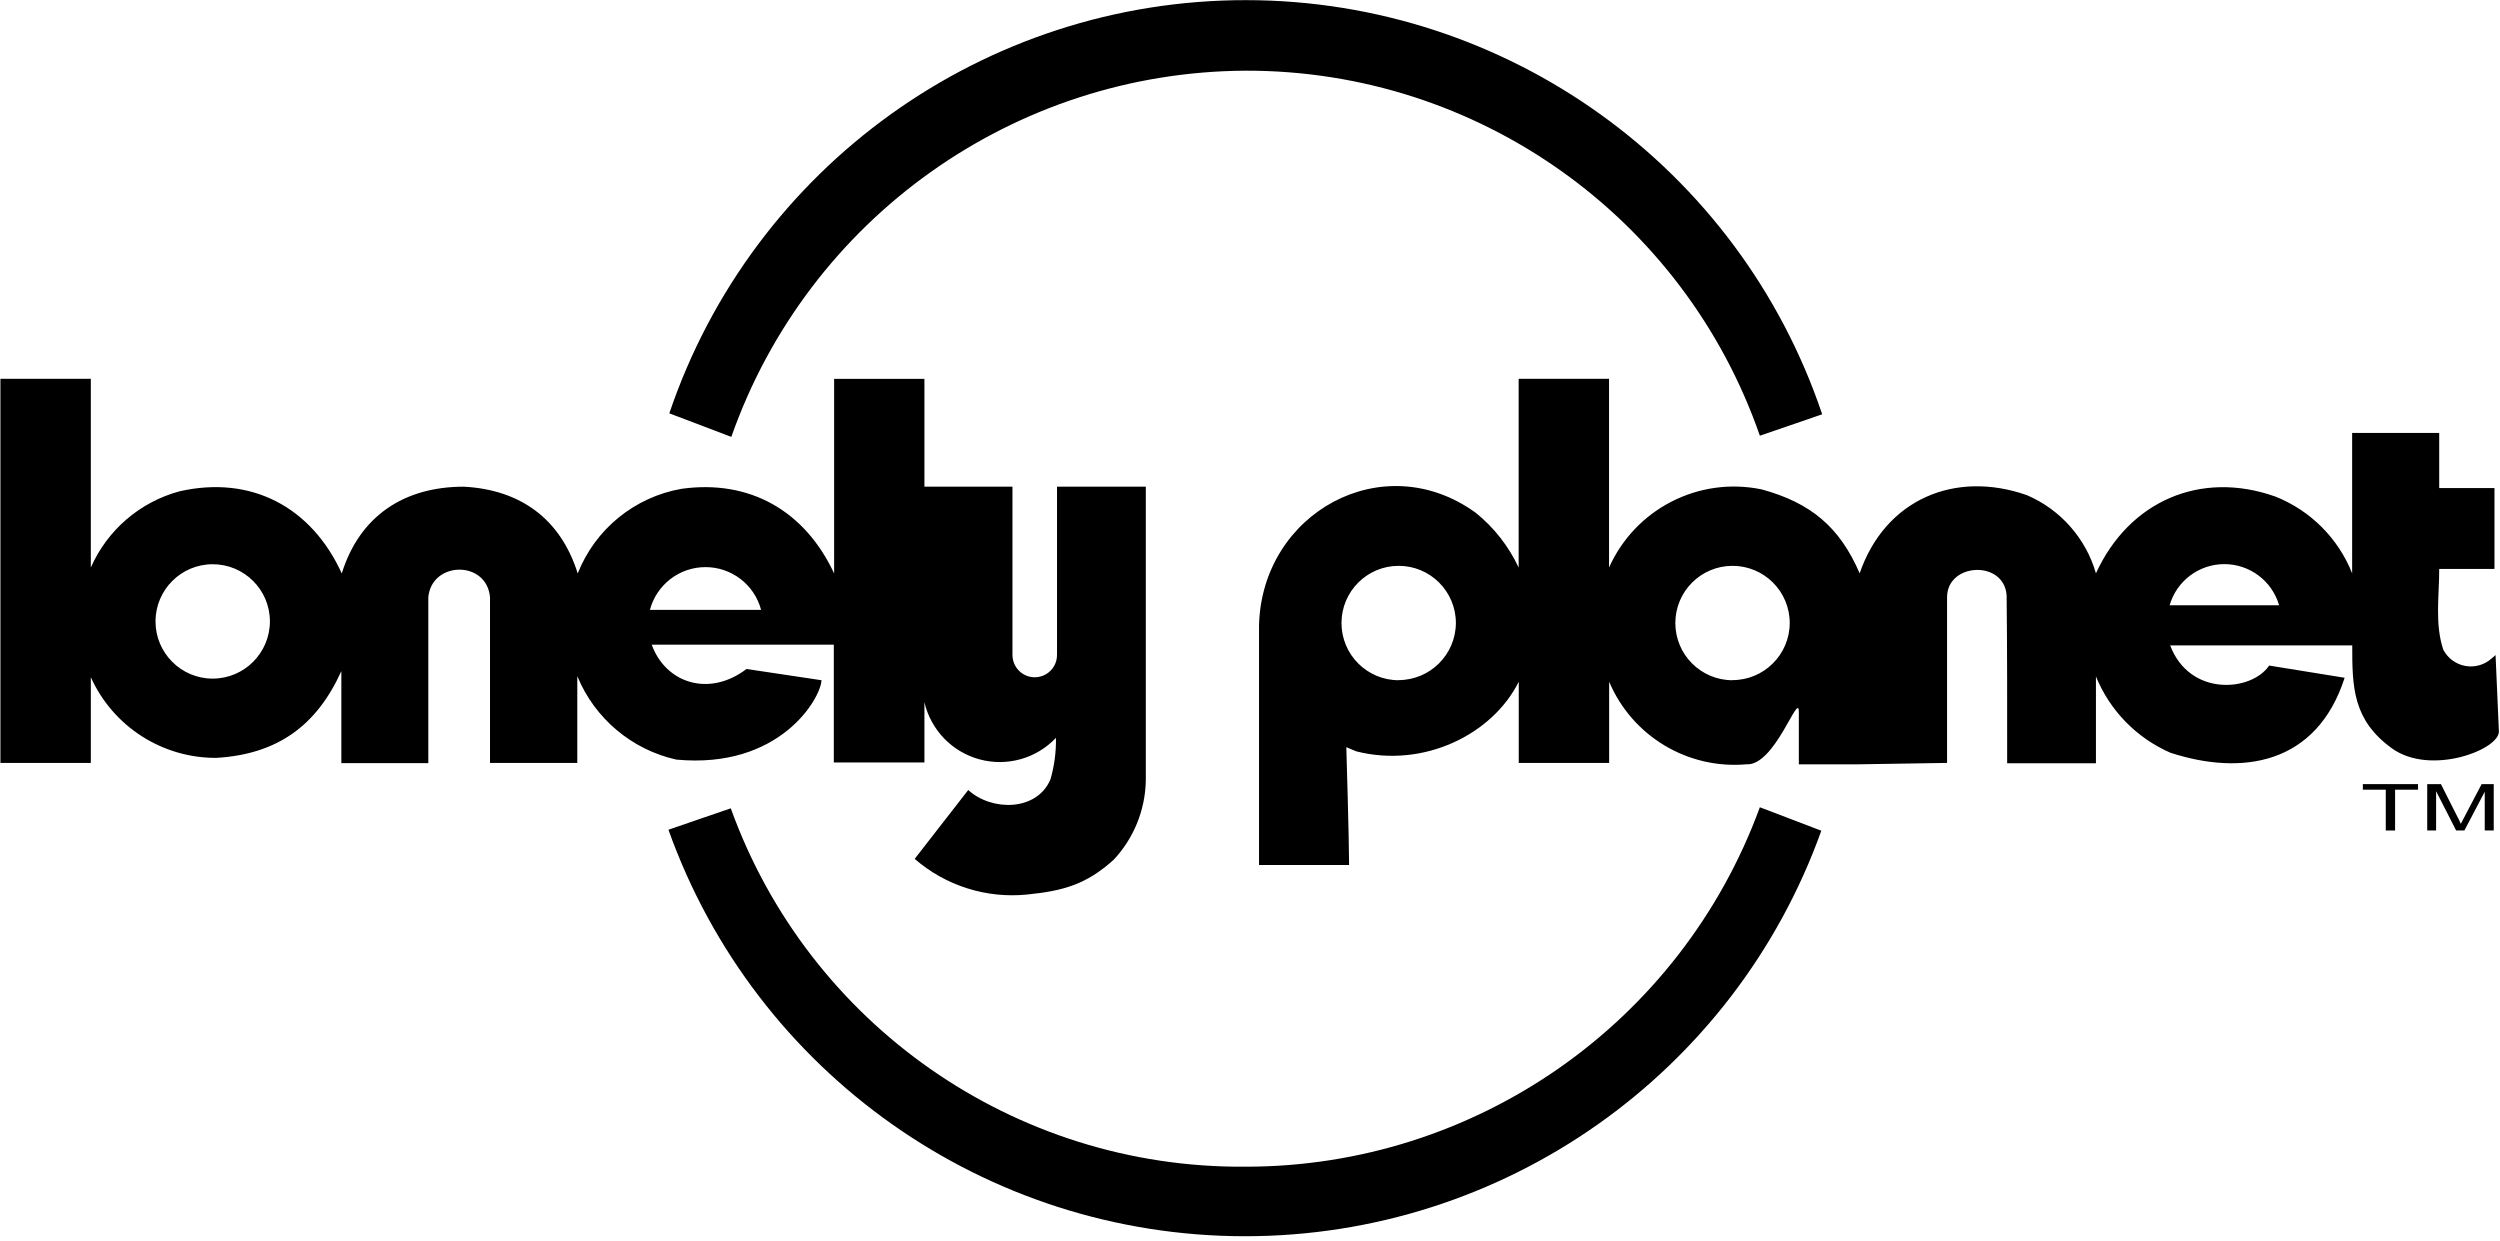
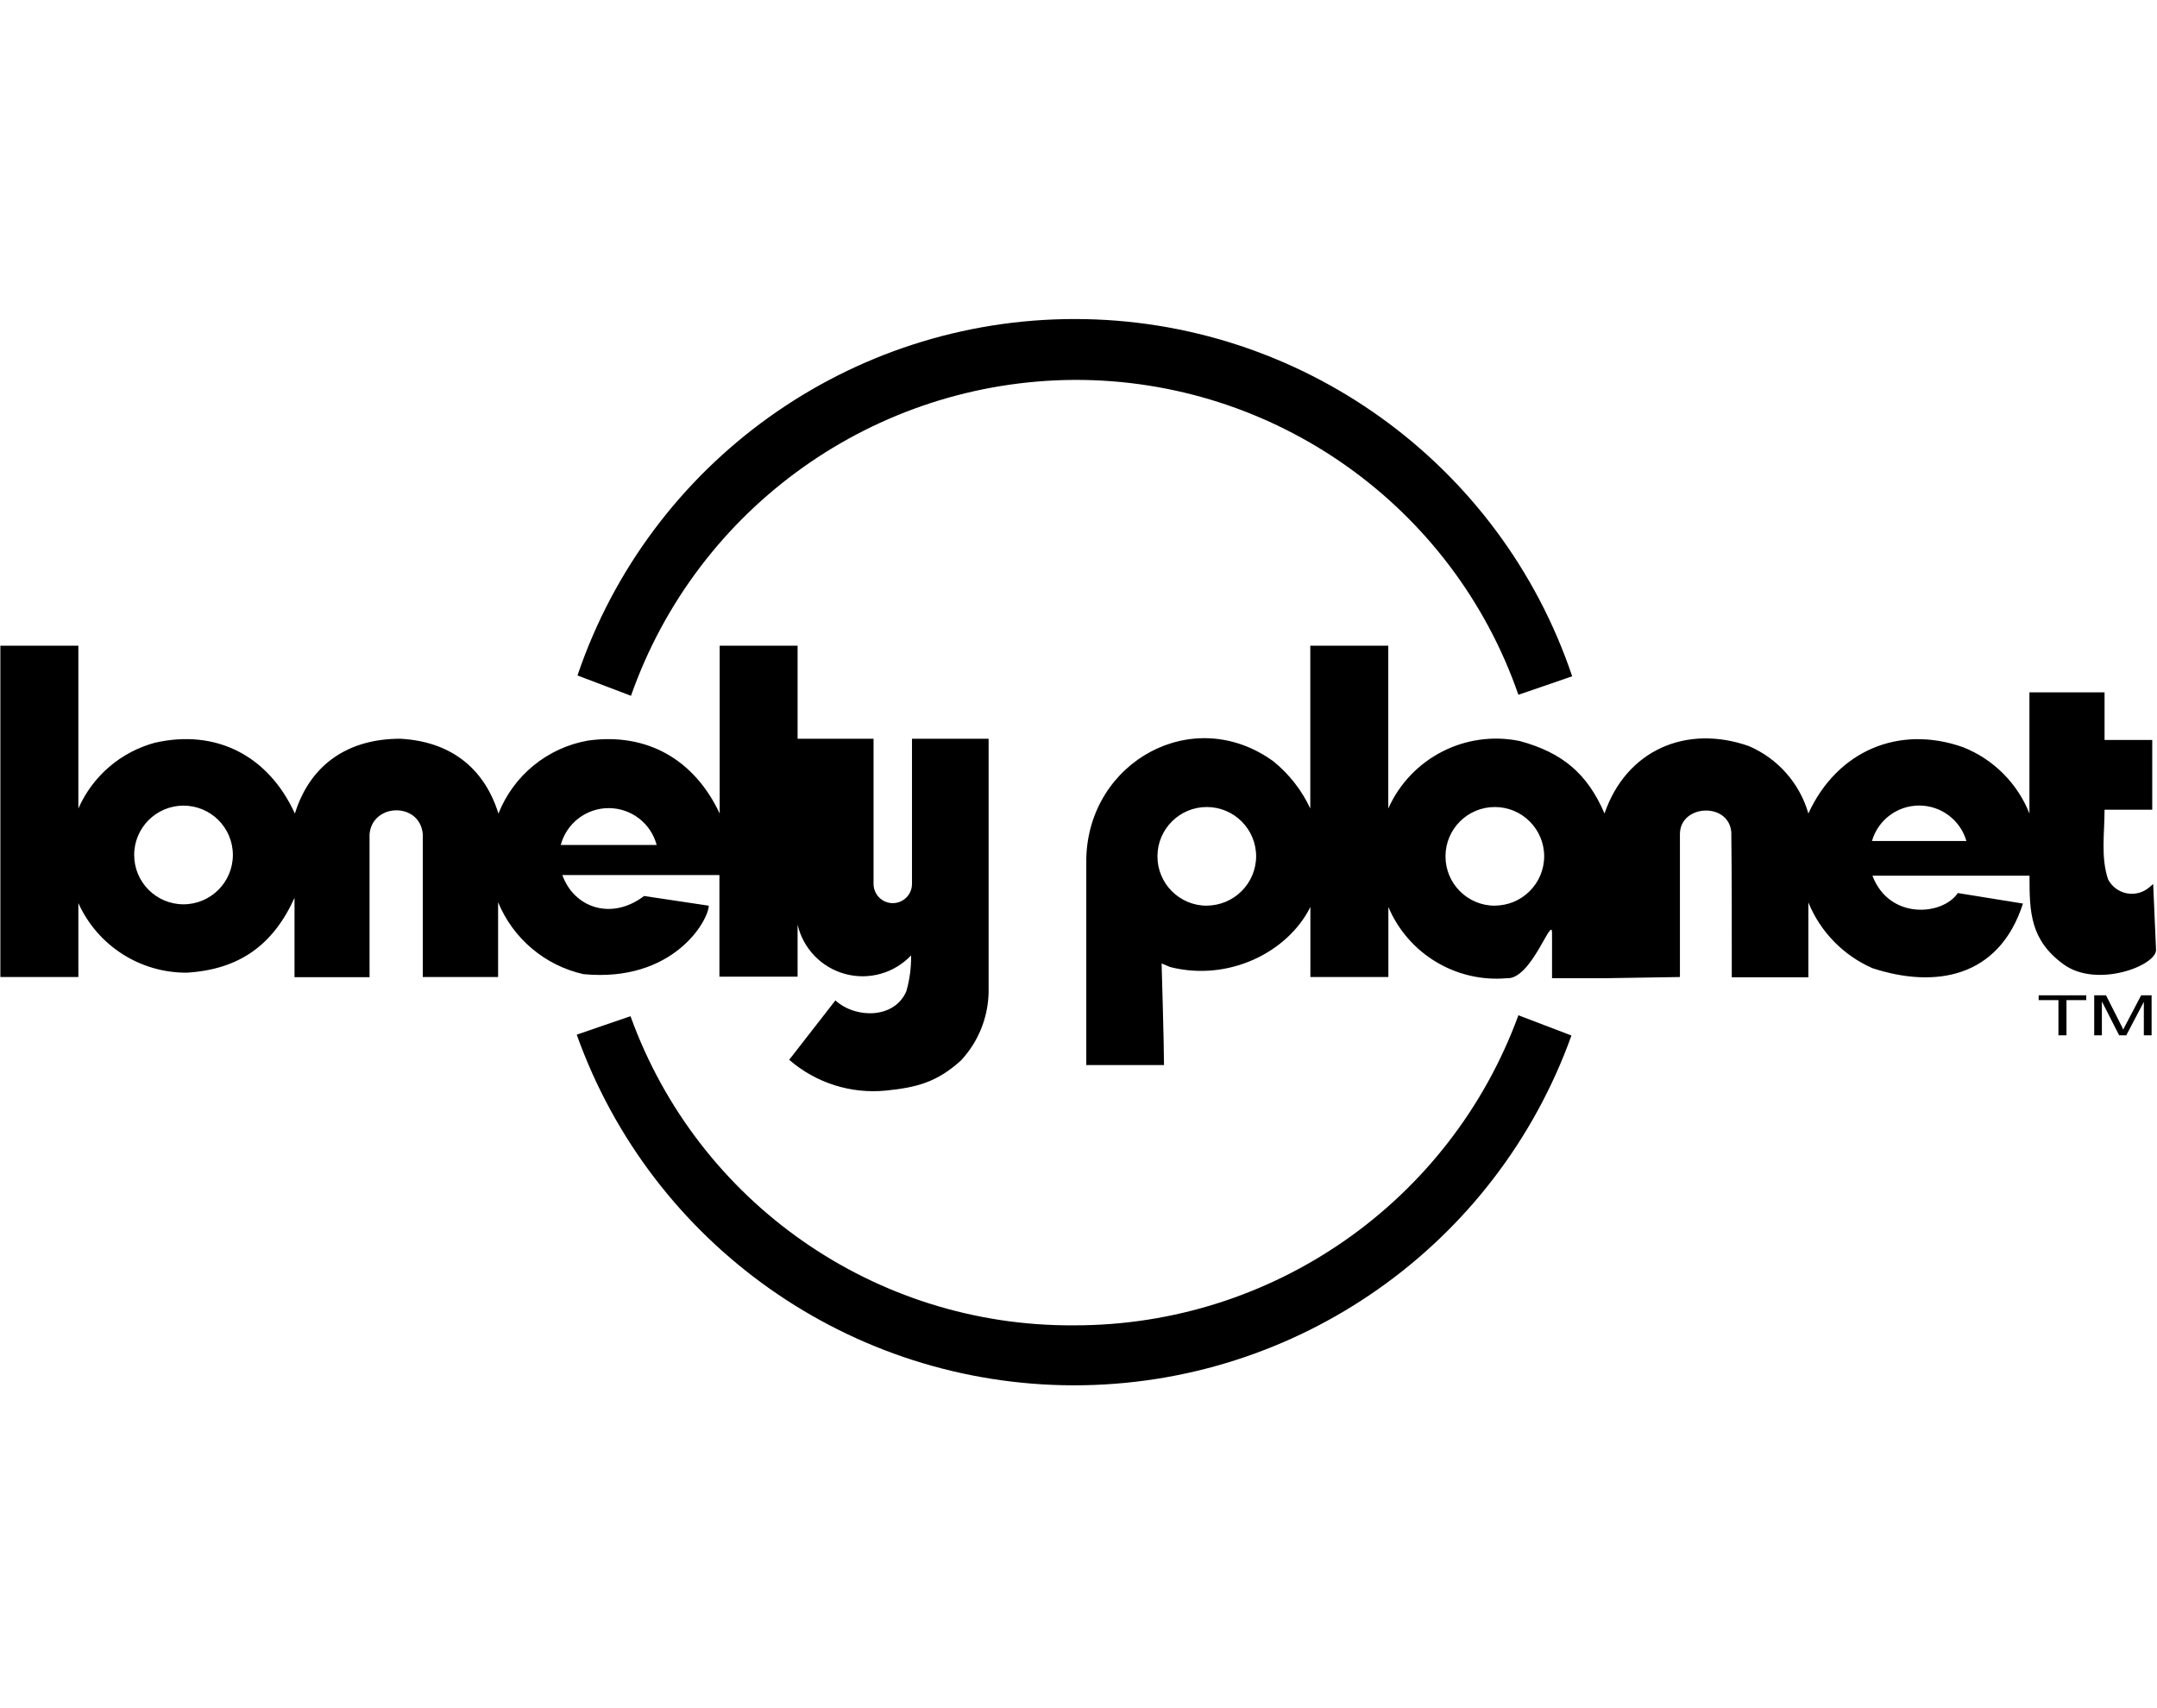
- <svg xmlns="http://www.w3.org/2000/svg" width="399" height="198" viewBox="0 0 399 198">
+ <svg xmlns="http://www.w3.org/2000/svg" width="250" height="198" viewBox="0 0 399 198">
  <g>
    <path d="M198.82 11.282c36.978-.074 69.93 23.322 82.052 58.256l4.991-1.709 4.958-1.71C277.519 26.65 240.528.057 198.876.022c-41.652-.035-78.688 26.496-92.055 65.945l9.897 3.76C128.98 34.85 161.85 11.451 198.82 11.282z" />
    <path d="M131.111 108.564l-11.966-1.795c-6.034 4.581-12.94 2.205-15.128-3.88h29.06v18.803h14.461v-9.624a12.342 12.342 0 0 0 20.992 5.693 22.53 22.53 0 0 1-.872 6.615c-2.154 5.128-9.384 5.128-13.128 1.71l-8.547 10.99a23.726 23.726 0 0 0 17.914 5.693c5.778-.581 9.453-1.59 13.847-5.555a19.026 19.026 0 0 0 5.128-12.65V77.675H168.7v26.804a3.556 3.556 0 1 1-7.111 0V77.675h-14.052V60.462h-14.41v31.06c-4.632-9.932-13.402-15.043-24.376-13.505a21.88 21.88 0 0 0-16.547 13.504c-2.735-8.735-9.18-13.367-18.17-13.846-9.54 0-16.633 4.667-19.488 13.846-4.82-10.58-14.427-15.709-25.88-13.11a21.607 21.607 0 0 0-14.171 12.17v-30.12H.068v61.3h14.428v-13.676a21.863 21.863 0 0 0 20.034 12.872c9.744-.58 16-5.128 19.949-13.846v14.684h13.88V95.316c.53-5.778 9.316-5.948 9.846 0v26.445h13.932v-13.846a22.376 22.376 0 0 0 15.795 13.316c16.53 1.572 23.077-9.795 23.18-12.667zm-97.162-.256a9.128 9.128 0 1 1 9.128-9.146 9.145 9.145 0 0 1-9.128 9.146zm87.521-10.975h-17.744a9.18 9.18 0 0 1 17.744 0zm271.898 32.958c-.291.53-.48.923-.616 1.196a14 14 0 0 0-.53-1.094l-2.65-5.248h-2.187v7.402h1.418v-6.273l3.197 6.273h1.316l3.248-6.188v6.188H398v-7.402h-1.932l-2.7 5.146z" />
    <path d="M198.684 186.205c-36.712.263-69.597-22.66-82.052-57.196l-4.991 1.709-4.957 1.71c13.87 38.874 50.67 64.84 91.946 64.875 41.274.034 78.119-25.87 92.054-64.722l-9.812-3.743c-12.617 34.495-45.458 57.418-82.188 57.367z" />
    <path d="M377.111 126.034L380.769 126.034 380.769 132.547 382.256 132.547 382.256 126.034 385.915 126.034 385.915 125.145 377.111 125.145z" />
    <path d="M381.726 119.419c6.189 4.496 17.283.188 17.095-2.735l-.53-12.137-.65.564a4.957 4.957 0 0 1-7.692-1.419c-1.368-4.102-.65-8.547-.65-12.889h8.82V77.897h-8.82v-8.803h-13.897v22.41a21.88 21.88 0 0 0-12.257-12.256c-11.966-4.24-23.367.752-28.632 12.256a19.436 19.436 0 0 0-11.026-12.478c-11.555-4.052-22.666.752-26.684 12.478-3.18-7.367-7.76-11.248-15.658-13.401a21.83 21.83 0 0 0-24.342 12.478v-30.12h-14.427v30.12a24.65 24.65 0 0 0-6.838-8.735c-14.786-10.718-34.188 0-34.598 18v38.205h14.376c0-3.846-.444-18.803-.444-18.803l1.59.667c10.769 2.735 21.743-2.701 25.931-11.112v12.958h14.428v-12.958a21.726 21.726 0 0 0 21.914 13.18c4.547.29 8.342-11.727 8.359-8.393v8.393h9.641l14.017-.222V95.316c0-5.504 9.043-5.983 9.504-.342.103 8.667.086 18.342.086 26.838h14.17v-13.846a22.598 22.598 0 0 0 11.881 12.17c11.436 3.727 23.35 1.898 27.812-11.965l-12.051-1.949c-2.77 4.154-12.667 5.043-15.795-3.213h29.06c-.017 6.717.12 11.914 6.307 16.41zm-158.495-10.855a9.128 9.128 0 1 1 9.128-9.128 9.162 9.162 0 0 1-9.145 9.111l.017.017zm53.282 0a9.128 9.128 0 1 1 9.128-9.128 9.145 9.145 0 0 1-9.162 9.111l.034.017zm69.76-11.966a9.094 9.094 0 0 1 17.47 0H346.24h.035z" />
  </g>
</svg>
